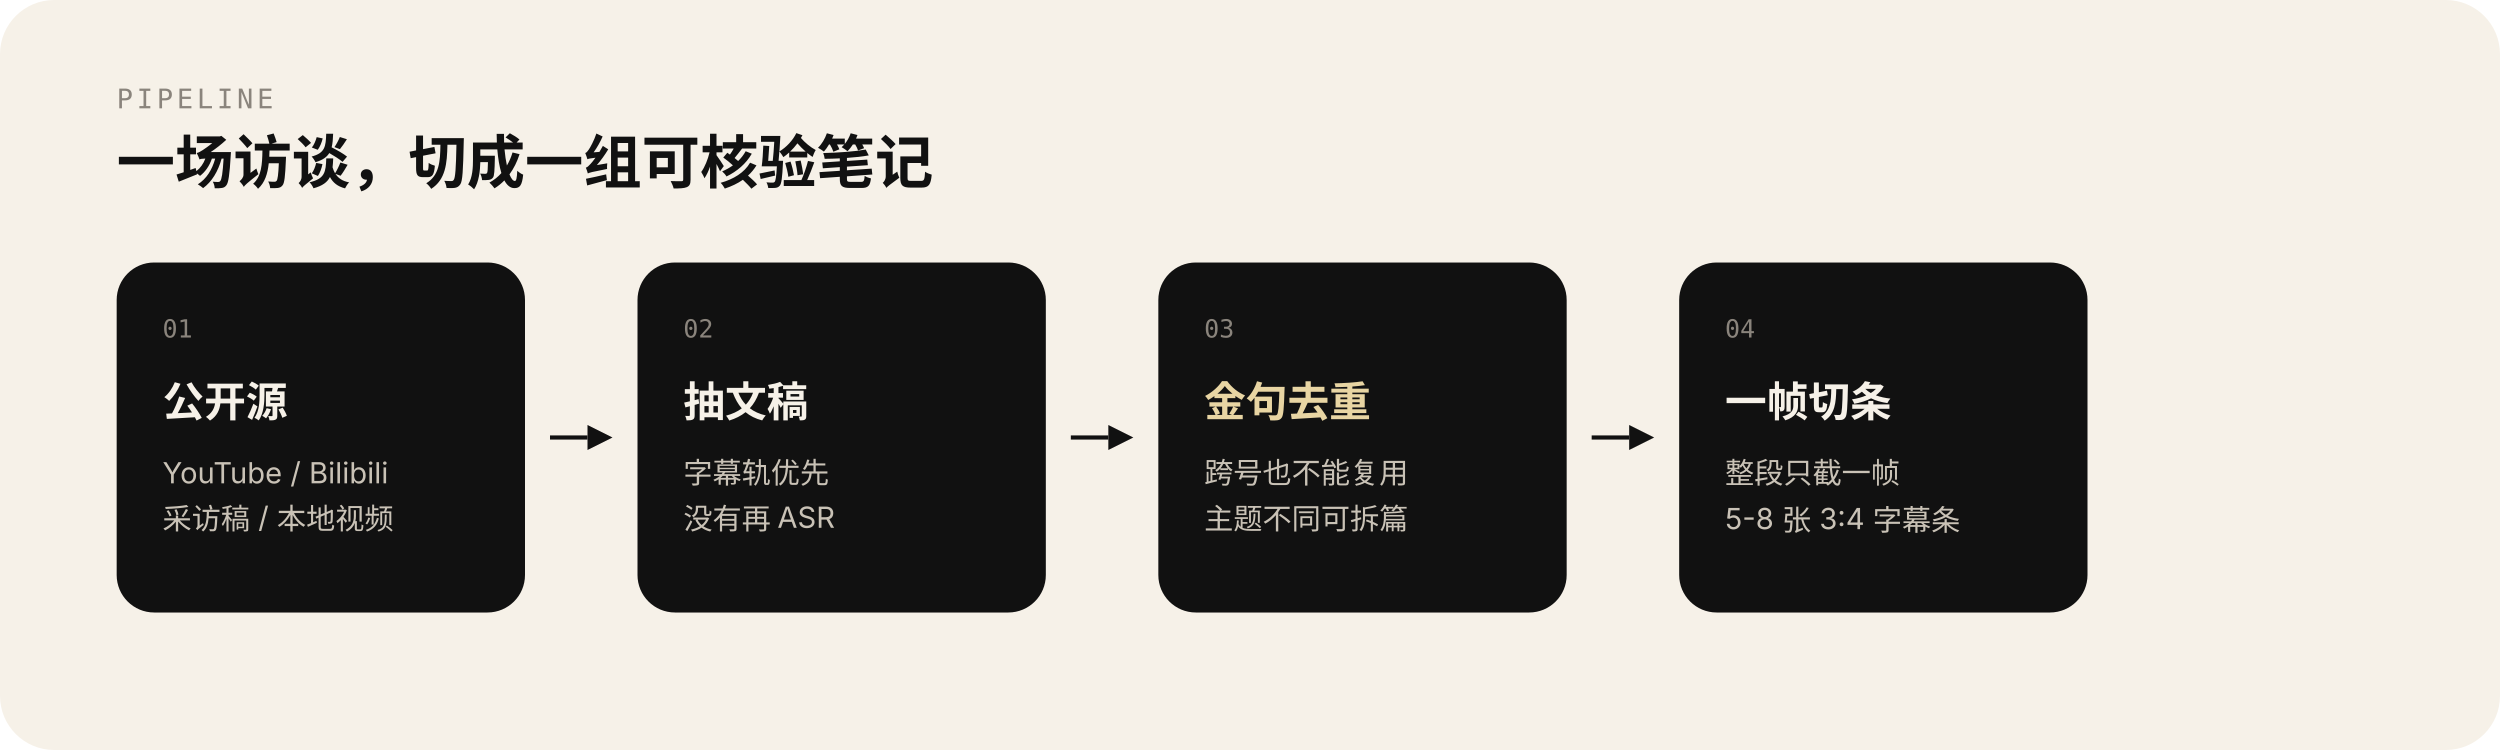
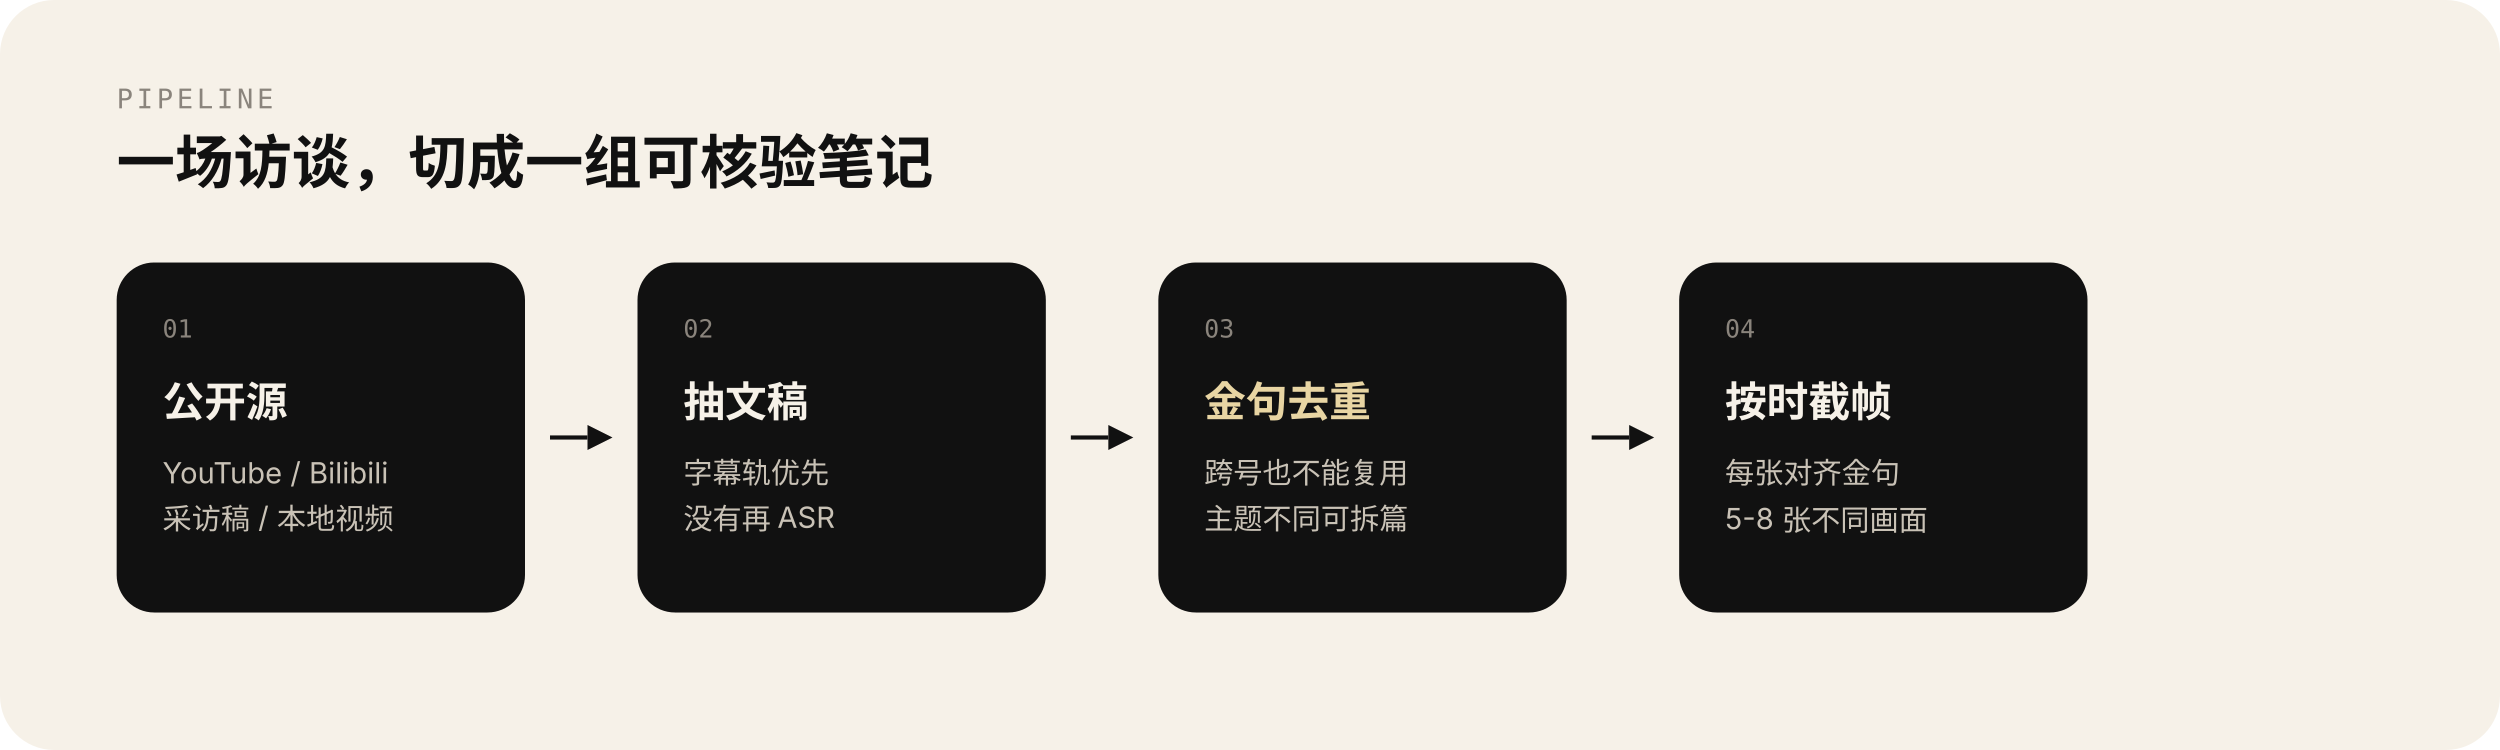
<svg xmlns="http://www.w3.org/2000/svg" width="1200" height="360" viewBox="0 0 1200 360" role="img" aria-labelledby="wf-title wf-desc">
  <rect width="1200" height="360" rx="26" fill="#F6F1E8" />
  <text x="56" y="52" fill="#8A847C" font-family="ui-monospace, SFMono-Regular, Menlo, monospace" font-size="13" letter-spacing="1.8">PIPELINE</text>
  <text x="56" y="88" fill="#111111" font-family="-apple-system, BlinkMacSystemFont, Segoe UI, PingFang SC, sans-serif" font-size="28" font-weight="700">一场访谈，切成一组可核验笔记</text>
  <g id="steps" transform="translate(56 126)">
    <g transform="translate(0 0)">
      <rect width="196" height="168" rx="18" fill="#111111" />
      <text x="22" y="36" fill="#8A847C" font-family="ui-monospace, SFMono-Regular, Menlo, monospace" font-size="12">01</text>
      <text x="22" y="74" fill="#F6F1E8" font-family="-apple-system, BlinkMacSystemFont, Segoe UI, PingFang SC, sans-serif" font-size="20" font-weight="600">公开源</text>
      <text x="22" y="106" fill="#C9C2B6" font-family="-apple-system, BlinkMacSystemFont, Segoe UI, PingFang SC, sans-serif" font-size="14">YouTube / Bilibili</text>
      <text x="22" y="128" fill="#C9C2B6" font-family="-apple-system, BlinkMacSystemFont, Segoe UI, PingFang SC, sans-serif" font-size="14">采访稿 / 本地视频</text>
    </g>
    <path d="M208 84 H226" stroke="#111111" stroke-width="2" />
    <polygon points="226,78 238,84 226,90" fill="#111111" />
    <g transform="translate(250 0)">
      <rect width="196" height="168" rx="18" fill="#111111" />
      <text x="22" y="36" fill="#8A847C" font-family="ui-monospace, SFMono-Regular, Menlo, monospace" font-size="12">02</text>
      <text x="22" y="74" fill="#F6F1E8" font-family="-apple-system, BlinkMacSystemFont, Segoe UI, PingFang SC, sans-serif" font-size="20" font-weight="600">抽文稿</text>
      <text x="22" y="106" fill="#C9C2B6" font-family="-apple-system, BlinkMacSystemFont, Segoe UI, PingFang SC, sans-serif" font-size="14">字幕轨优先</text>
      <text x="22" y="128" fill="#C9C2B6" font-family="-apple-system, BlinkMacSystemFont, Segoe UI, PingFang SC, sans-serif" font-size="14">没有再 ASR</text>
    </g>
    <path d="M458 84 H476" stroke="#111111" stroke-width="2" />
    <polygon points="476,78 488,84 476,90" fill="#111111" />
    <g transform="translate(500 0)">
      <rect width="196" height="168" rx="18" fill="#111111" />
      <text x="22" y="36" fill="#8A847C" font-family="ui-monospace, SFMono-Regular, Menlo, monospace" font-size="12">03</text>
      <text x="22" y="74" fill="#E8D5A3" font-family="-apple-system, BlinkMacSystemFont, Segoe UI, PingFang SC, sans-serif" font-size="20" font-weight="600">金句去重</text>
      <text x="22" y="106" fill="#C9C2B6" font-family="-apple-system, BlinkMacSystemFont, Segoe UI, PingFang SC, sans-serif" font-size="14">跨号也不能复用</text>
      <text x="22" y="128" fill="#C9C2B6" font-family="-apple-system, BlinkMacSystemFont, Segoe UI, PingFang SC, sans-serif" font-size="14">主题不同可拆篇</text>
    </g>
    <path d="M708 84 H726" stroke="#111111" stroke-width="2" />
    <polygon points="726,78 738,84 726,90" fill="#111111" />
    <g transform="translate(750 0)">
      <rect width="196" height="168" rx="18" fill="#111111" />
      <text x="22" y="36" fill="#8A847C" font-family="ui-monospace, SFMono-Regular, Menlo, monospace" font-size="12">04</text>
-       <text x="22" y="74" fill="#F6F1E8" font-family="-apple-system, BlinkMacSystemFont, Segoe UI, PingFang SC, sans-serif" font-size="20" font-weight="600">一帧切条</text>
-       <text x="22" y="106" fill="#C9C2B6" font-family="-apple-system, BlinkMacSystemFont, Segoe UI, PingFang SC, sans-serif" font-size="14">整段只截一帧</text>
-       <text x="22" y="128" fill="#C9C2B6" font-family="-apple-system, BlinkMacSystemFont, Segoe UI, PingFang SC, sans-serif" font-size="14">5-8 张 3:4 字幕条</text>
+       <text x="22" y="74" fill="#F6F1E8" font-family="-apple-system, BlinkMacSystemFont, Segoe UI, PingFang SC, sans-serif" font-size="20" font-weight="600">按时截帧</text>
+       <text x="22" y="106" fill="#C9C2B6" font-family="-apple-system, BlinkMacSystemFont, Segoe UI, PingFang SC, sans-serif" font-size="14">每张对齐金句</text>
+       <text x="22" y="128" fill="#C9C2B6" font-family="-apple-system, BlinkMacSystemFont, Segoe UI, PingFang SC, sans-serif" font-size="14">5-8 张不同画面</text>
    </g>
  </g>
</svg>
